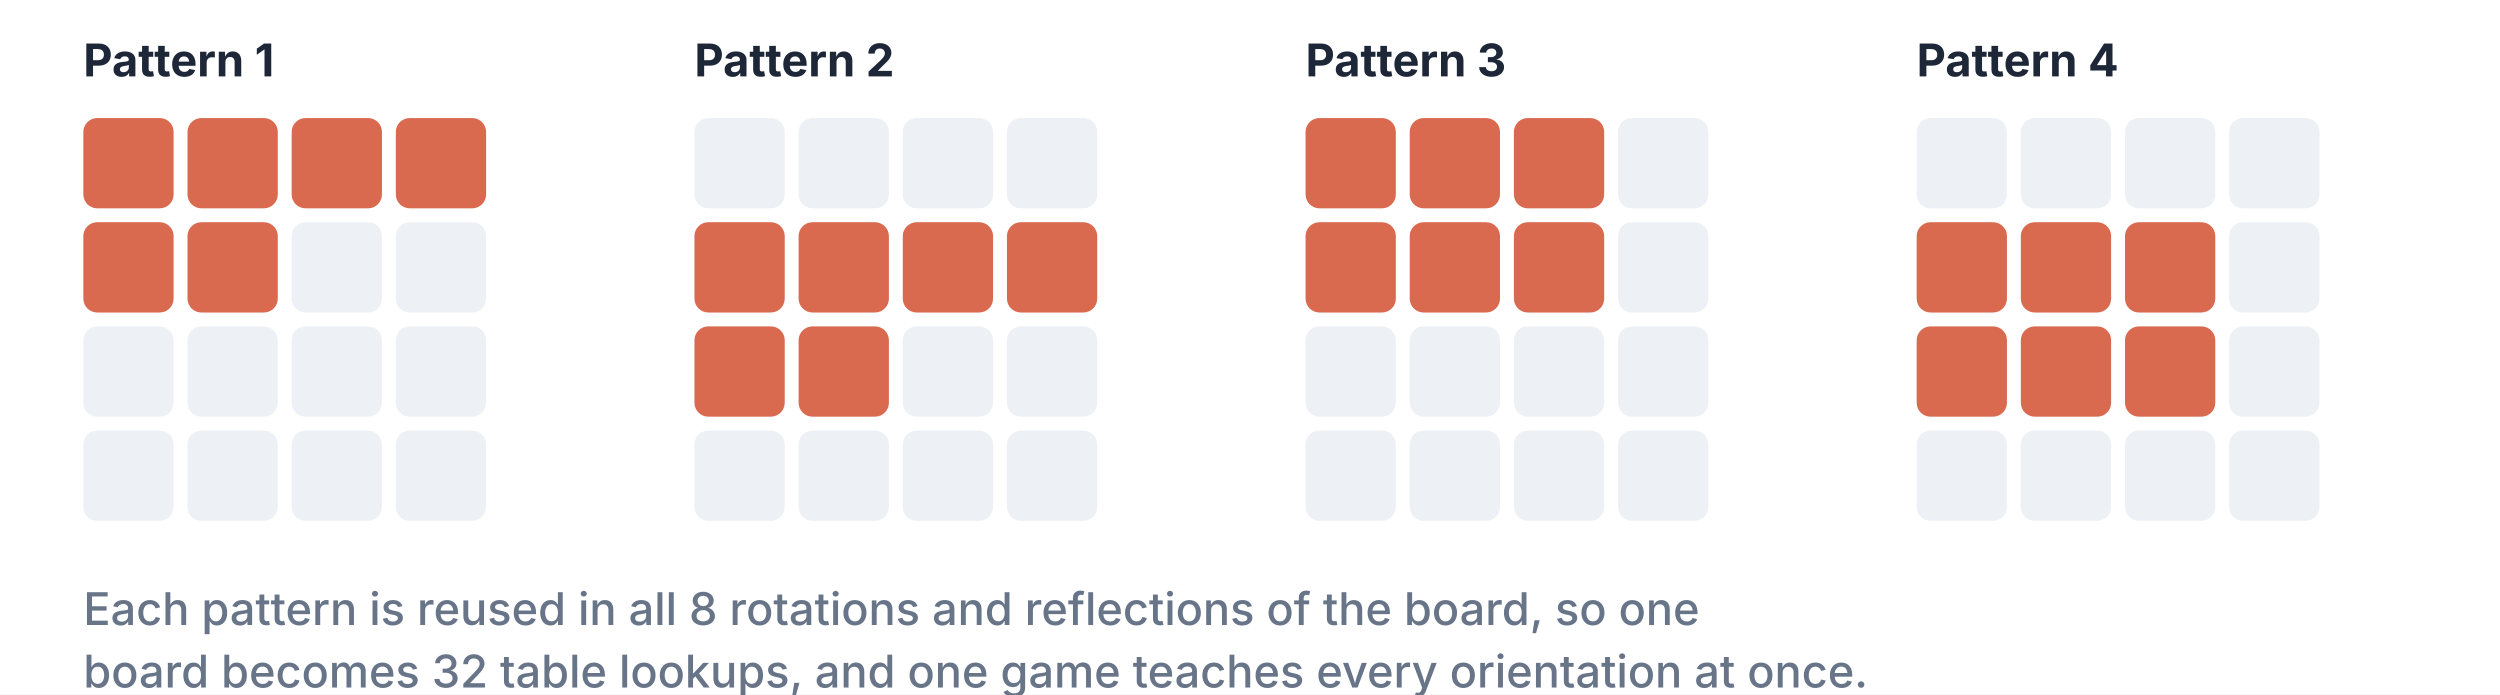
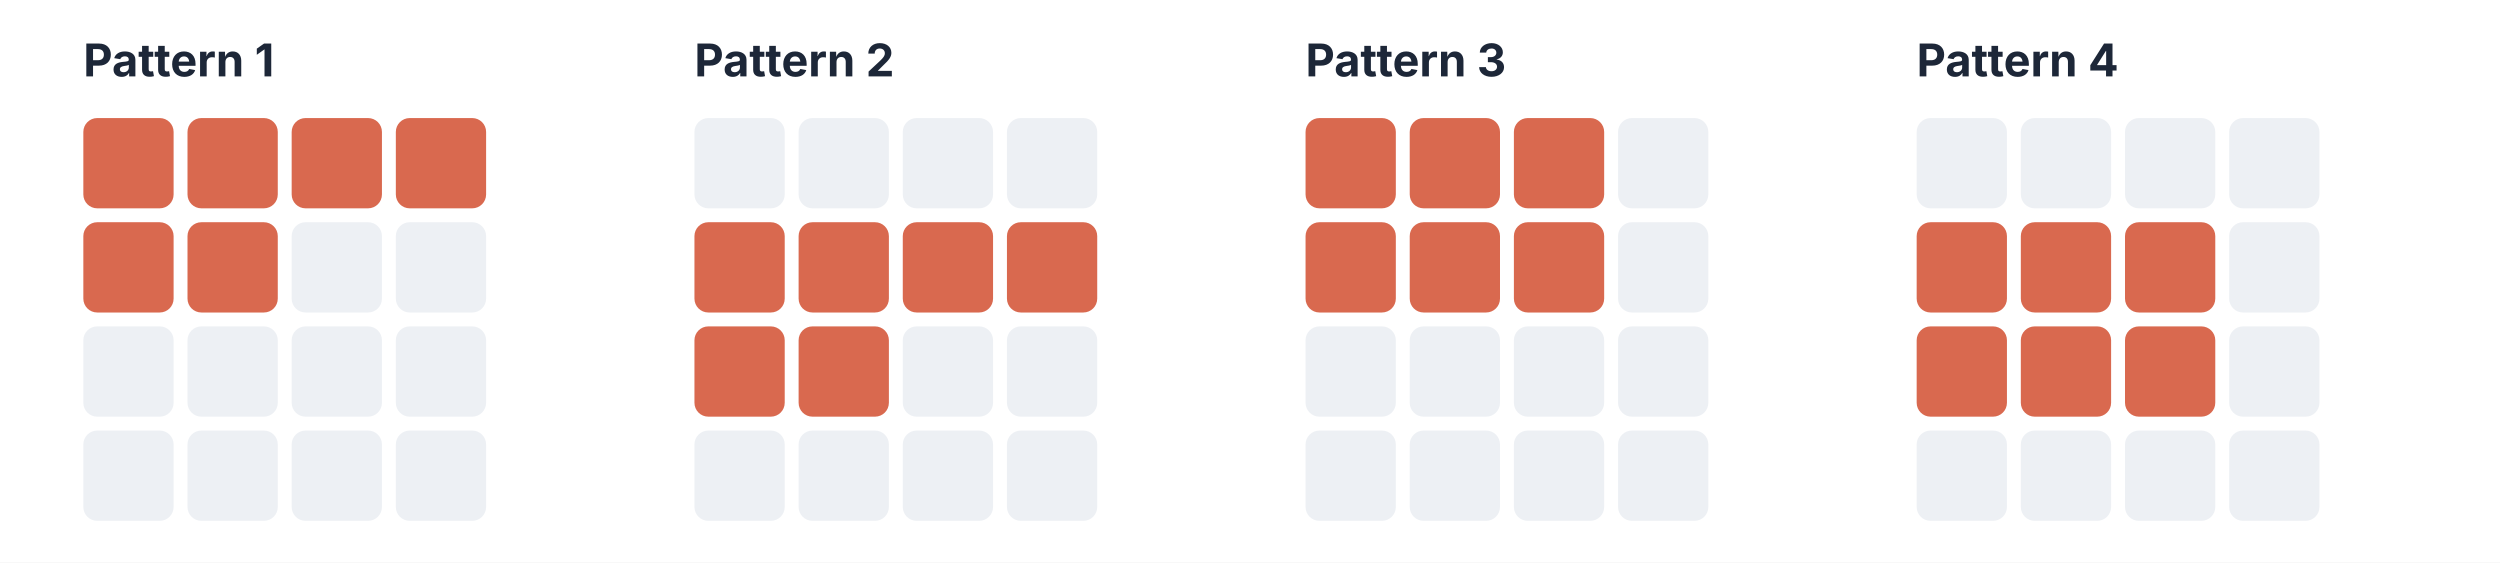
- <svg xmlns="http://www.w3.org/2000/svg" viewBox="0 0 720 200" font-family="Manrope, system-ui, -apple-system, 'Segoe UI', sans-serif">
-   <rect width="720" height="200" fill="#ffffff" />
+ <svg xmlns="http://www.w3.org/2000/svg" viewBox="0 0 720 162" font-family="Manrope, system-ui, -apple-system, 'Segoe UI', sans-serif">
+   <rect width="720" height="162" fill="#ffffff" />
  <text x="24.0" y="22.0" font-size="13" fill="#1d2738" text-anchor="start" font-weight="700">Pattern 1</text>
  <rect x="24" y="34" width="26" height="26" rx="4" fill="#d9694f" />
  <rect x="54" y="34" width="26" height="26" rx="4" fill="#d9694f" />
  <rect x="84" y="34" width="26" height="26" rx="4" fill="#d9694f" />
  <rect x="114" y="34" width="26" height="26" rx="4" fill="#d9694f" />
  <rect x="24" y="64" width="26" height="26" rx="4" fill="#d9694f" />
  <rect x="54" y="64" width="26" height="26" rx="4" fill="#d9694f" />
  <rect x="84" y="64" width="26" height="26" rx="4" fill="#edf0f4" />
  <rect x="114" y="64" width="26" height="26" rx="4" fill="#edf0f4" />
  <rect x="24" y="94" width="26" height="26" rx="4" fill="#edf0f4" />
  <rect x="54" y="94" width="26" height="26" rx="4" fill="#edf0f4" />
  <rect x="84" y="94" width="26" height="26" rx="4" fill="#edf0f4" />
  <rect x="114" y="94" width="26" height="26" rx="4" fill="#edf0f4" />
  <rect x="24" y="124" width="26" height="26" rx="4" fill="#edf0f4" />
  <rect x="54" y="124" width="26" height="26" rx="4" fill="#edf0f4" />
  <rect x="84" y="124" width="26" height="26" rx="4" fill="#edf0f4" />
  <rect x="114" y="124" width="26" height="26" rx="4" fill="#edf0f4" />
  <text x="200.0" y="22.0" font-size="13" fill="#1d2738" text-anchor="start" font-weight="700">Pattern 2</text>
  <rect x="200" y="34" width="26" height="26" rx="4" fill="#edf0f4" />
  <rect x="230" y="34" width="26" height="26" rx="4" fill="#edf0f4" />
  <rect x="260" y="34" width="26" height="26" rx="4" fill="#edf0f4" />
  <rect x="290" y="34" width="26" height="26" rx="4" fill="#edf0f4" />
  <rect x="200" y="64" width="26" height="26" rx="4" fill="#d9694f" />
  <rect x="230" y="64" width="26" height="26" rx="4" fill="#d9694f" />
  <rect x="260" y="64" width="26" height="26" rx="4" fill="#d9694f" />
  <rect x="290" y="64" width="26" height="26" rx="4" fill="#d9694f" />
  <rect x="200" y="94" width="26" height="26" rx="4" fill="#d9694f" />
  <rect x="230" y="94" width="26" height="26" rx="4" fill="#d9694f" />
  <rect x="260" y="94" width="26" height="26" rx="4" fill="#edf0f4" />
  <rect x="290" y="94" width="26" height="26" rx="4" fill="#edf0f4" />
  <rect x="200" y="124" width="26" height="26" rx="4" fill="#edf0f4" />
  <rect x="230" y="124" width="26" height="26" rx="4" fill="#edf0f4" />
  <rect x="260" y="124" width="26" height="26" rx="4" fill="#edf0f4" />
  <rect x="290" y="124" width="26" height="26" rx="4" fill="#edf0f4" />
  <text x="376.0" y="22.0" font-size="13" fill="#1d2738" text-anchor="start" font-weight="700">Pattern 3</text>
  <rect x="376" y="34" width="26" height="26" rx="4" fill="#d9694f" />
  <rect x="406" y="34" width="26" height="26" rx="4" fill="#d9694f" />
  <rect x="436" y="34" width="26" height="26" rx="4" fill="#d9694f" />
  <rect x="466" y="34" width="26" height="26" rx="4" fill="#edf0f4" />
  <rect x="376" y="64" width="26" height="26" rx="4" fill="#d9694f" />
  <rect x="406" y="64" width="26" height="26" rx="4" fill="#d9694f" />
  <rect x="436" y="64" width="26" height="26" rx="4" fill="#d9694f" />
  <rect x="466" y="64" width="26" height="26" rx="4" fill="#edf0f4" />
  <rect x="376" y="94" width="26" height="26" rx="4" fill="#edf0f4" />
  <rect x="406" y="94" width="26" height="26" rx="4" fill="#edf0f4" />
  <rect x="436" y="94" width="26" height="26" rx="4" fill="#edf0f4" />
  <rect x="466" y="94" width="26" height="26" rx="4" fill="#edf0f4" />
  <rect x="376" y="124" width="26" height="26" rx="4" fill="#edf0f4" />
  <rect x="406" y="124" width="26" height="26" rx="4" fill="#edf0f4" />
  <rect x="436" y="124" width="26" height="26" rx="4" fill="#edf0f4" />
  <rect x="466" y="124" width="26" height="26" rx="4" fill="#edf0f4" />
  <text x="552.0" y="22.0" font-size="13" fill="#1d2738" text-anchor="start" font-weight="700">Pattern 4</text>
  <rect x="552" y="34" width="26" height="26" rx="4" fill="#edf0f4" />
  <rect x="582" y="34" width="26" height="26" rx="4" fill="#edf0f4" />
  <rect x="612" y="34" width="26" height="26" rx="4" fill="#edf0f4" />
  <rect x="642" y="34" width="26" height="26" rx="4" fill="#edf0f4" />
  <rect x="552" y="64" width="26" height="26" rx="4" fill="#d9694f" />
  <rect x="582" y="64" width="26" height="26" rx="4" fill="#d9694f" />
  <rect x="612" y="64" width="26" height="26" rx="4" fill="#d9694f" />
  <rect x="642" y="64" width="26" height="26" rx="4" fill="#edf0f4" />
  <rect x="552" y="94" width="26" height="26" rx="4" fill="#d9694f" />
  <rect x="582" y="94" width="26" height="26" rx="4" fill="#d9694f" />
  <rect x="612" y="94" width="26" height="26" rx="4" fill="#d9694f" />
  <rect x="642" y="94" width="26" height="26" rx="4" fill="#edf0f4" />
  <rect x="552" y="124" width="26" height="26" rx="4" fill="#edf0f4" />
  <rect x="582" y="124" width="26" height="26" rx="4" fill="#edf0f4" />
  <rect x="612" y="124" width="26" height="26" rx="4" fill="#edf0f4" />
  <rect x="642" y="124" width="26" height="26" rx="4" fill="#edf0f4" />
-   <text x="24.0" y="180.0" font-size="13" fill="#687488" text-anchor="start" font-weight="500">Each pattern is reused in all 8 rotations and reflections of the board, so one</text>
-   <text x="24.0" y="198.0" font-size="13" fill="#687488" text-anchor="start" font-weight="500">board becomes 32 table lookups, and one game teaches every orientation at once.</text>
</svg>
